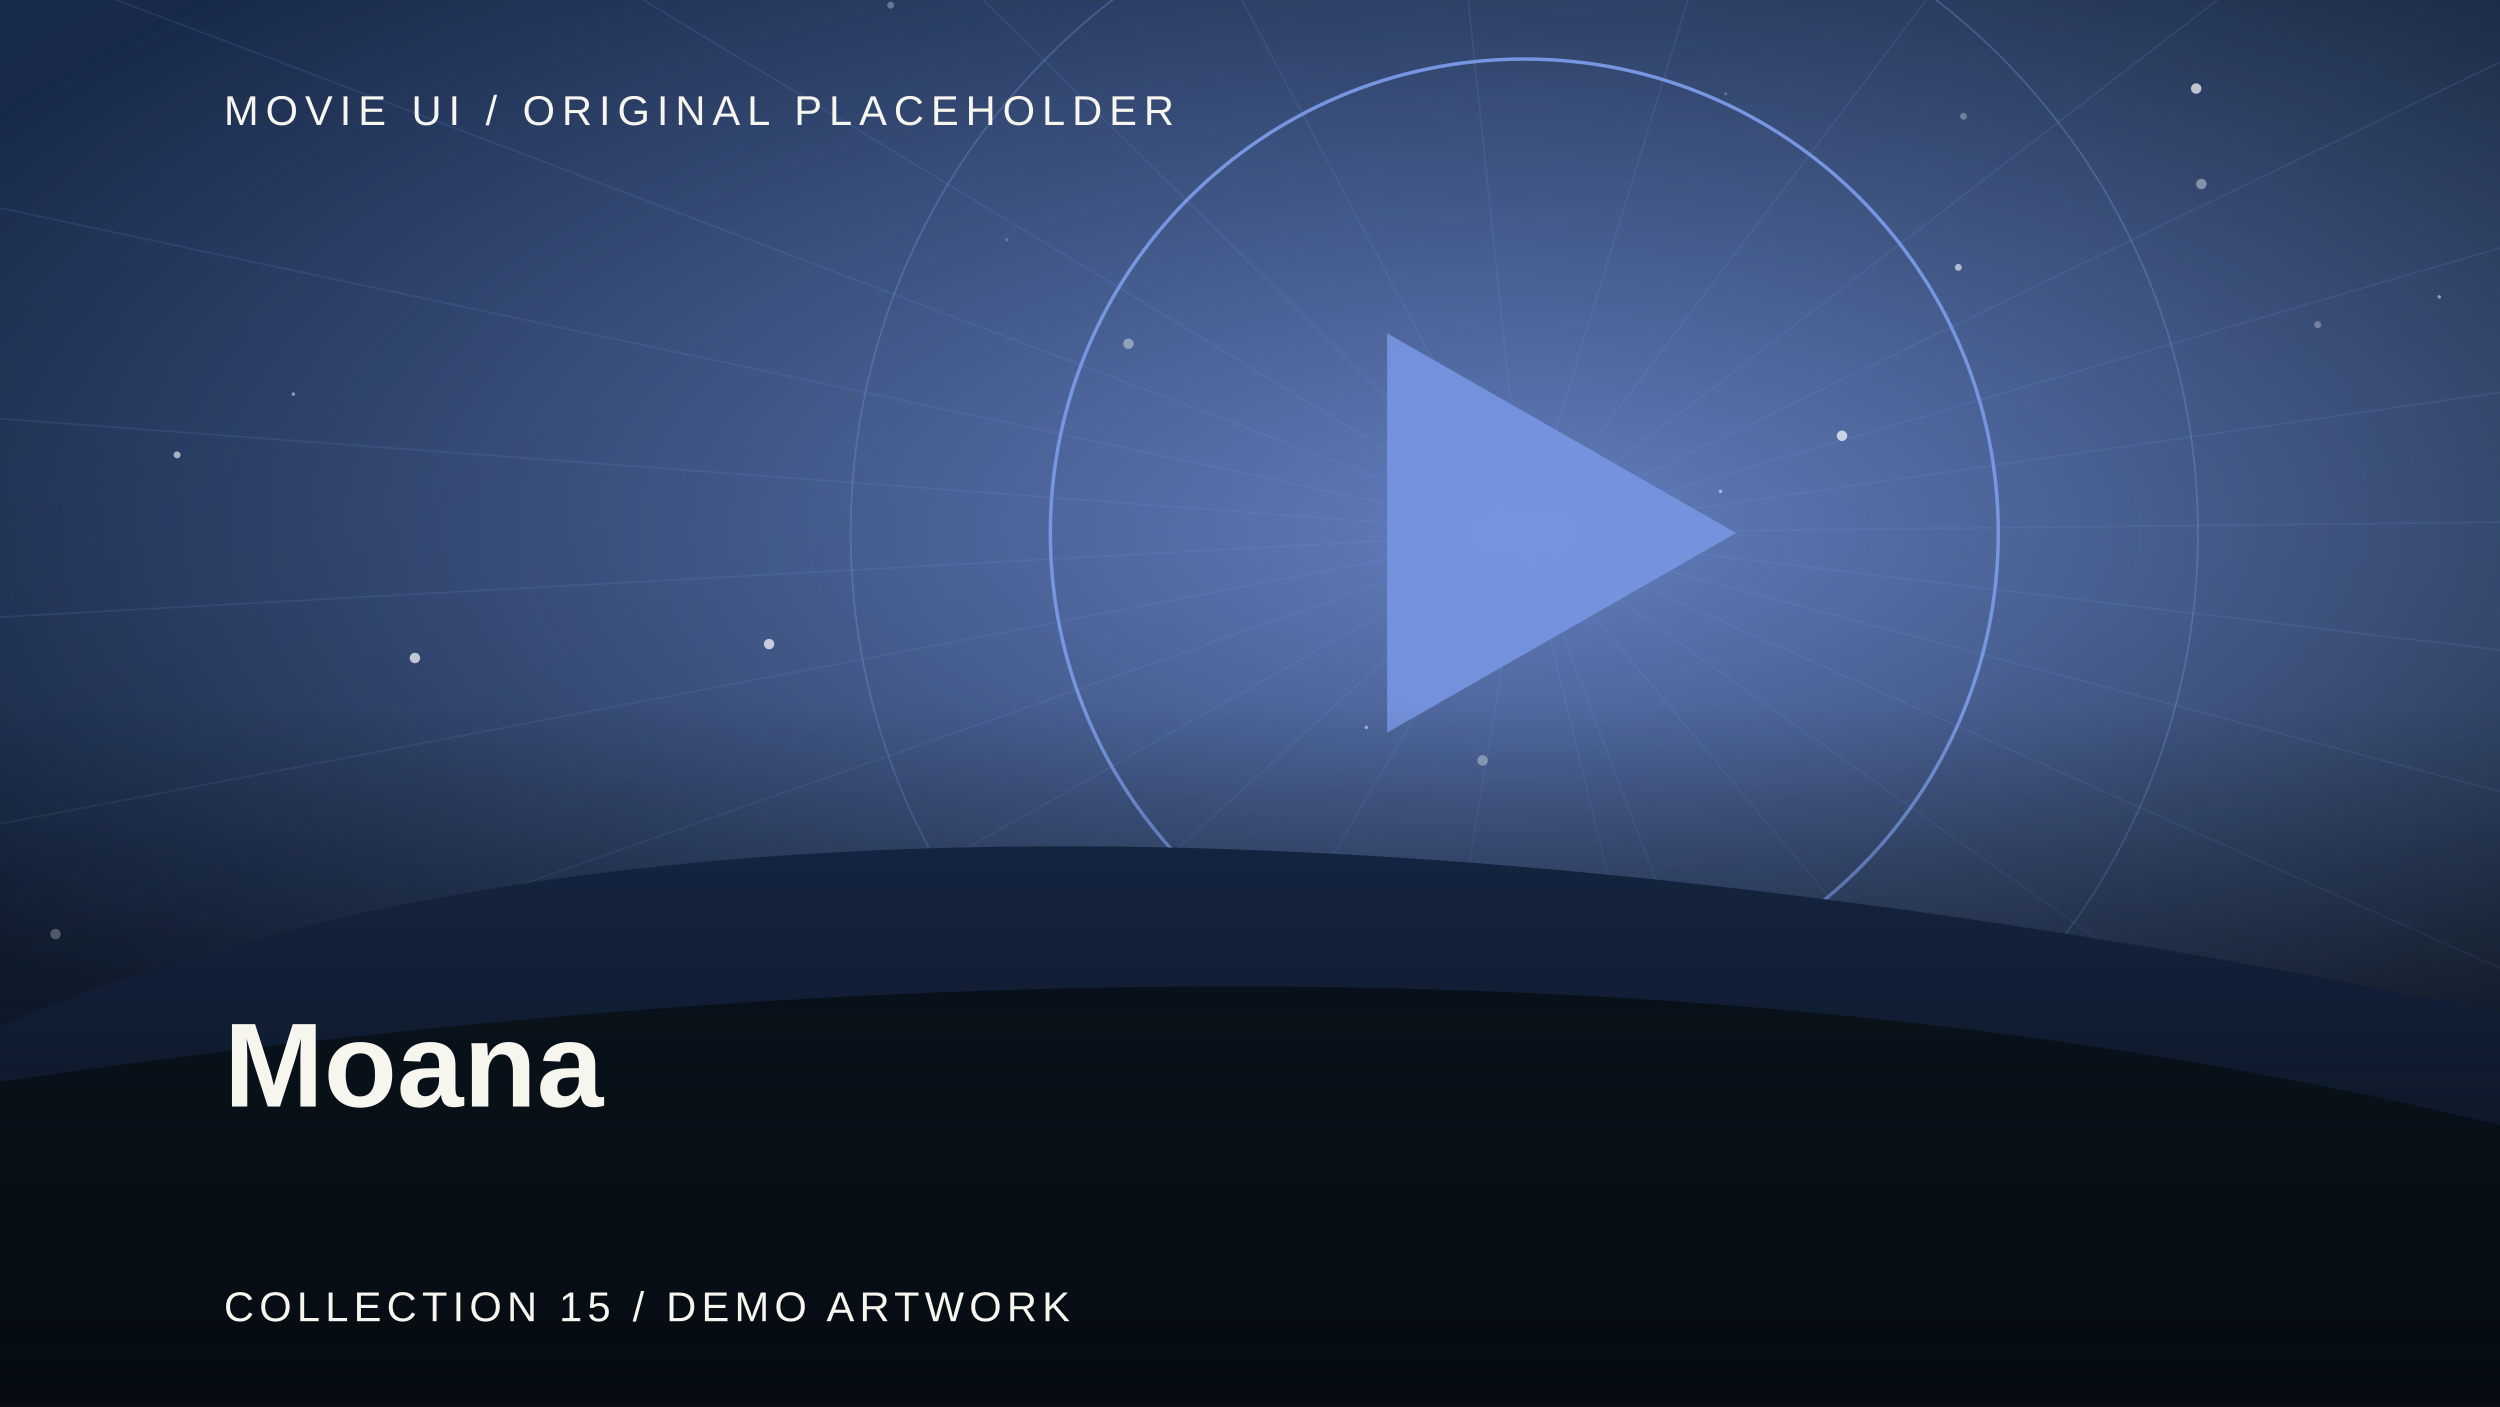
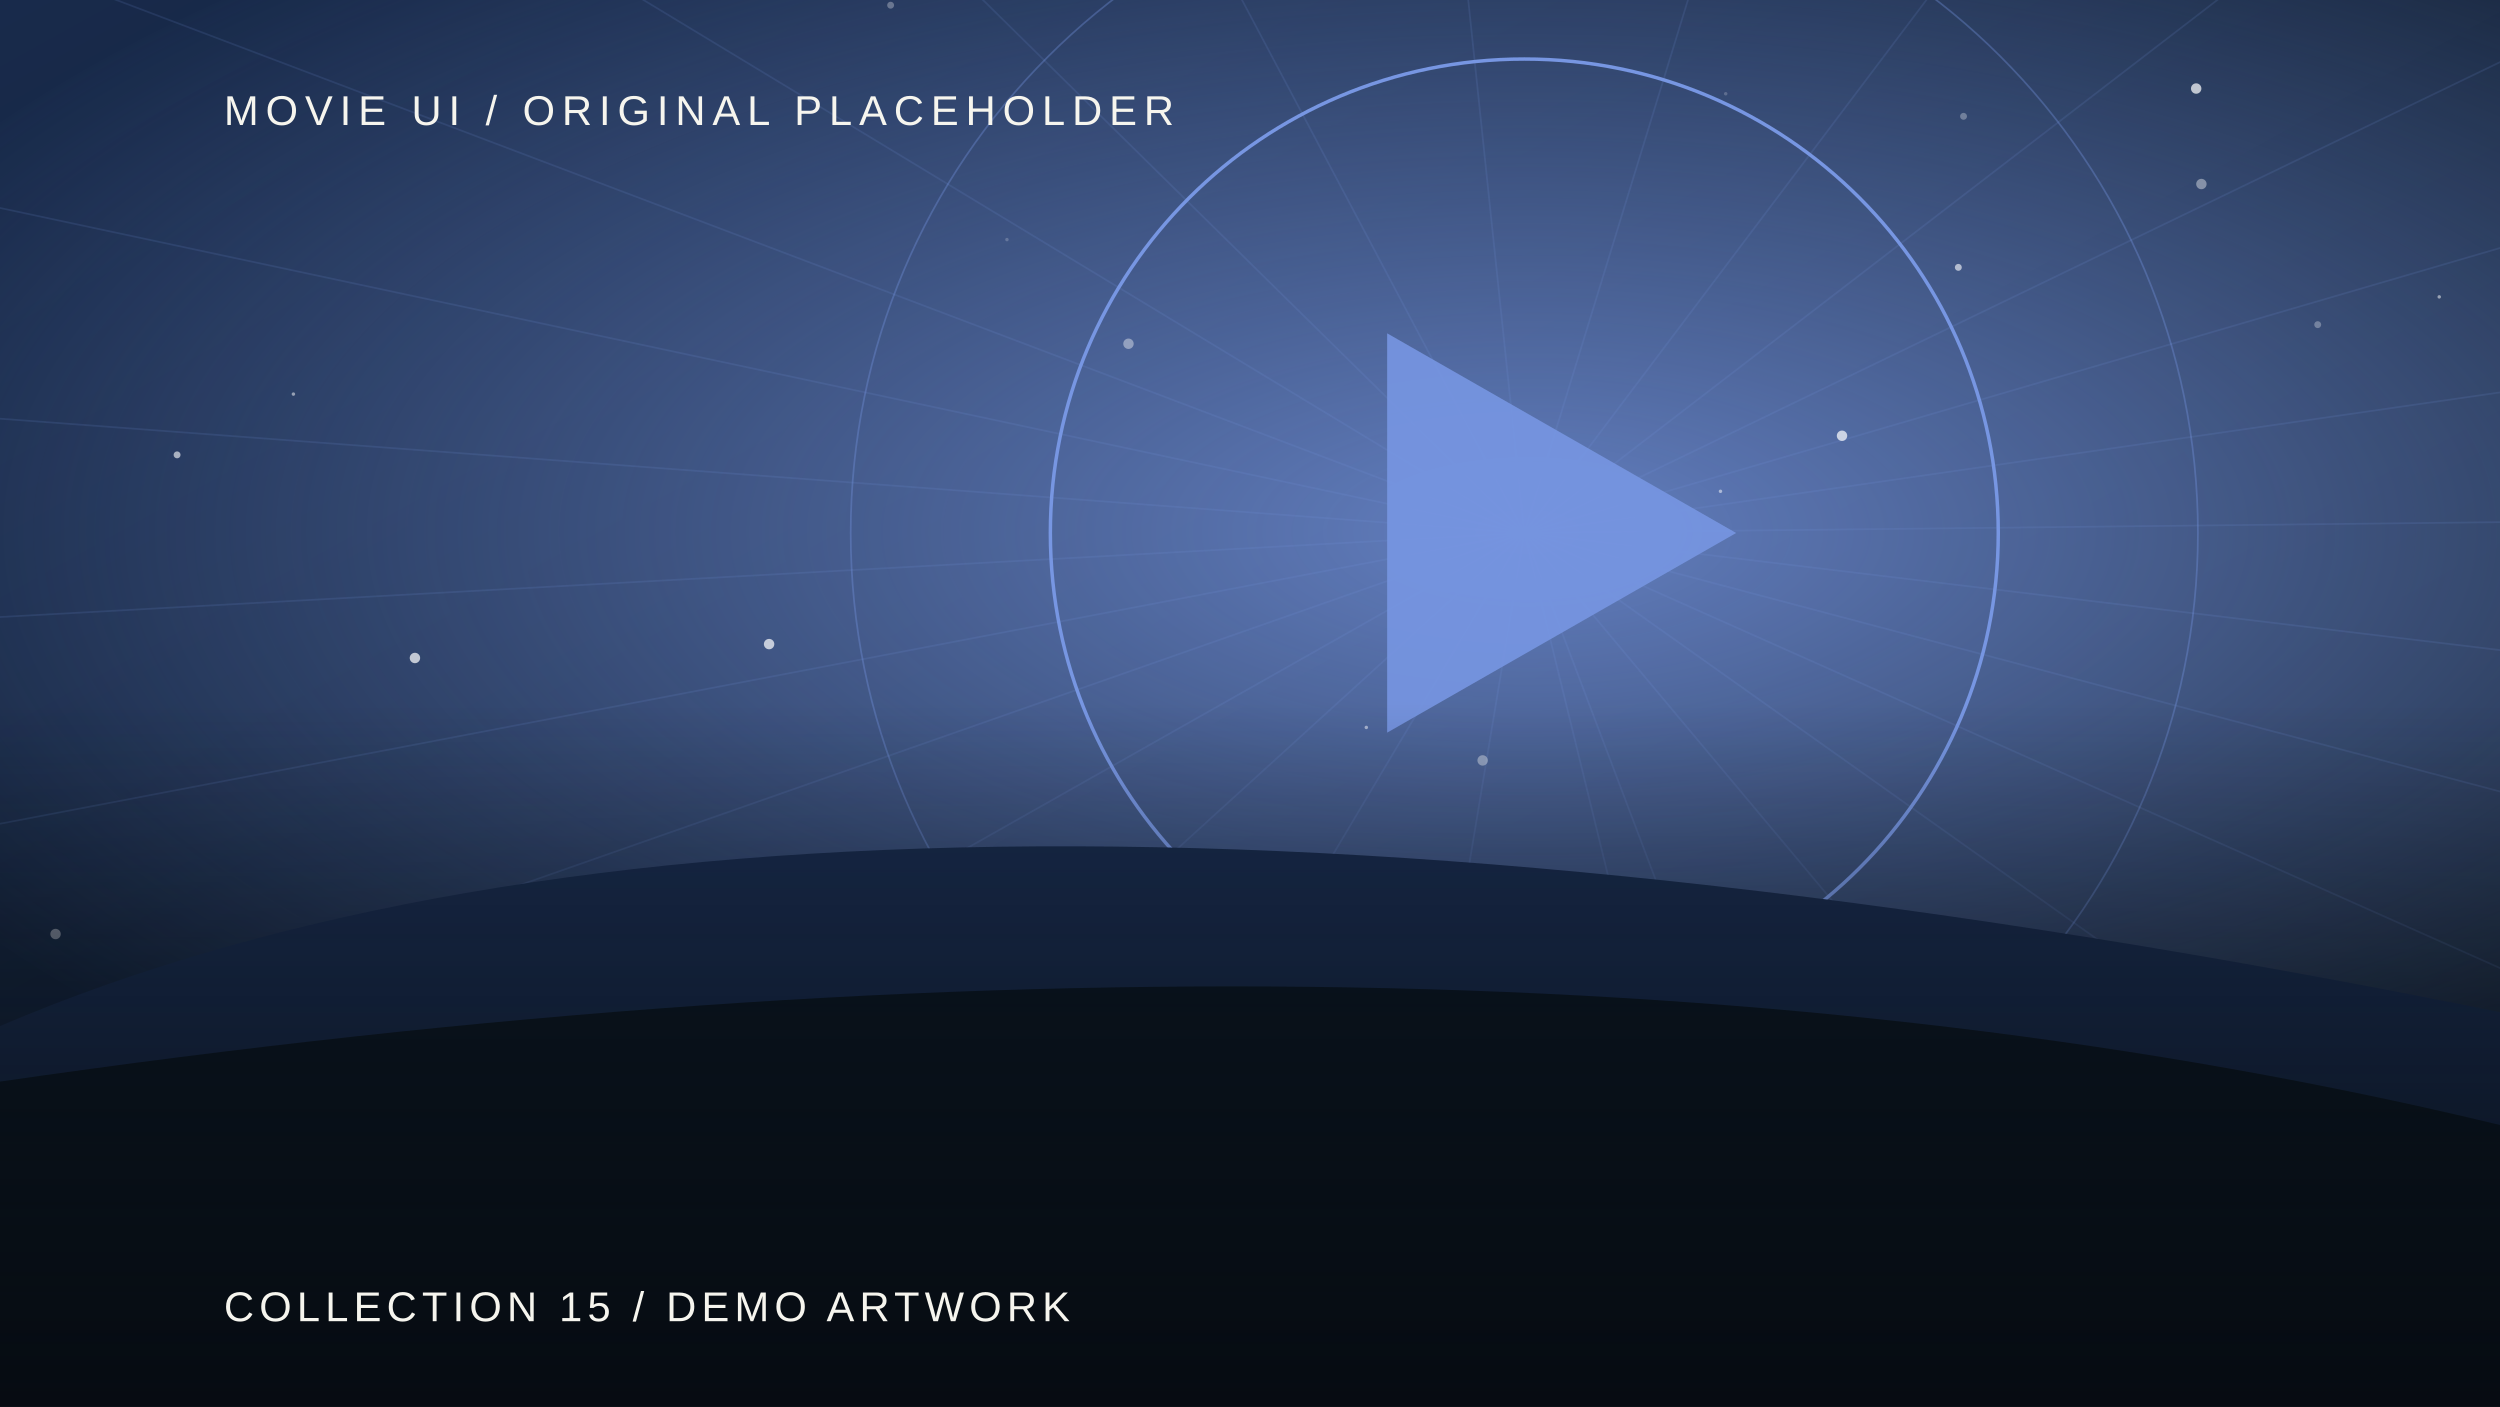
<svg xmlns="http://www.w3.org/2000/svg" width="1440" height="810" viewBox="0 0 1440 810" role="img" aria-label="Original abstract placeholder for Moana">
  <defs>
    <linearGradient id="bg" x2="1" y2="1">
      <stop stop-color="#182a4b" />
      <stop offset="1" stop-color="#0b151c" />
    </linearGradient>
    <radialGradient id="glow">
      <stop stop-color="#7796e2" stop-opacity=".8" />
      <stop offset="1" stop-color="#7796e2" stop-opacity="0" />
    </radialGradient>
    <linearGradient id="shade" x2="0" y2="1">
      <stop stop-color="#060b11" stop-opacity="0" />
      <stop offset="1" stop-color="#060b11" stop-opacity=".95" />
    </linearGradient>
  </defs>
  <path fill="url(#bg)" d="M0 0h1440v810H0z" />
  <ellipse cx="878" cy="307" rx="1036" ry="445" fill="url(#glow)" />
  <g stroke="#7796e2" stroke-width="1" opacity=".14">
    <path d="M878 307 L1074 1109" />
    <path d="M878 307 L744 1113" />
    <path d="M878 307 L421 1075" />
    <path d="M878 307 L121 996" />
    <path d="M878 307 L-137 881" />
    <path d="M878 307 L-343 735" />
    <path d="M878 307 L-485 567" />
    <path d="M878 307 L-555 386" />
    <path d="M878 307 L-549 200" />
    <path d="M878 307 L-468 20" />
    <path d="M878 307 L-316 -145" />
    <path d="M878 307 L-102 -286" />
    <path d="M878 307 L164 -396" />
    <path d="M878 307 L467 -469" />
    <path d="M878 307 L793 -501" />
    <path d="M878 307 L1123 -491" />
    <path d="M878 307 L1440 -438" />
    <path d="M878 307 L1727 -346" />
    <path d="M878 307 L1970 -220" />
    <path d="M878 307 L2155 -66" />
    <path d="M878 307 L2273 106" />
    <path d="M878 307 L2317 291" />
    <path d="M878 307 L2286 476" />
    <path d="M878 307 L2180 652" />
    <path d="M878 307 L2006 810" />
    <path d="M878 307 L1772 941" />
    <path d="M878 307 L1491 1039" />
    <path d="M878 307 L1178 1099" />
  </g>
  <g fill="#fff">
    <circle cx="994" cy="54" r="1" opacity=".2" />
    <circle cx="1131" cy="67" r="2" opacity=".3" />
    <circle cx="1268" cy="106" r="3" opacity=".4" />
    <circle cx="1405" cy="171" r="1" opacity=".5" />
    <circle cx="102" cy="262" r="2" opacity=".6" />
    <circle cx="239" cy="379" r="3" opacity=".7" />
    <circle cx="376" cy="522" r="1" opacity=".2" />
    <circle cx="513" cy="3" r="2" opacity=".3" />
    <circle cx="650" cy="198" r="3" opacity=".4" />
    <circle cx="787" cy="419" r="1" opacity=".5" />
    <circle cx="924" cy="666" r="2" opacity=".6" />
    <circle cx="1061" cy="251" r="3" opacity=".7" />
    <circle cx="1198" cy="550" r="1" opacity=".2" />
    <circle cx="1335" cy="187" r="2" opacity=".3" />
    <circle cx="32" cy="538" r="3" opacity=".4" />
    <circle cx="169" cy="227" r="1" opacity=".5" />
    <circle cx="306" cy="630" r="2" opacity=".6" />
    <circle cx="443" cy="371" r="3" opacity=".7" />
    <circle cx="580" cy="138" r="1" opacity=".2" />
    <circle cx="717" cy="619" r="2" opacity=".3" />
    <circle cx="854" cy="438" r="3" opacity=".4" />
    <circle cx="991" cy="283" r="1" opacity=".5" />
    <circle cx="1128" cy="154" r="2" opacity=".6" />
    <circle cx="1265" cy="51" r="3" opacity=".7" />
    <circle cx="1402" cy="662" r="1" opacity=".2" />
    <circle cx="99" cy="611" r="2" opacity=".3" />
    <circle cx="236" cy="586" r="3" opacity=".4" />
    <circle cx="373" cy="587" r="1" opacity=".5" />
    <circle cx="510" cy="614" r="2" opacity=".6" />
    <circle cx="647" cy="667" r="3" opacity=".7" />
  </g>
  <circle cx="878" cy="307" r="273" fill="none" stroke="#7796e2" stroke-width="2" />
  <circle cx="878" cy="307" r="388" fill="none" stroke="#7796e2" stroke-opacity=".35" />
  <path d="M799 192l201 115-201 115z" fill="#7796e2" opacity=".9" />
  <path d="M0 591Q475 388 1440 583V810H0z" fill="#182a4b" />
  <path d="M0 623Q835 502 1440 648V810H0z" fill="#0a1520" />
  <path fill="url(#shade)" d="M0 405h1440v406H0z" />
  <g fill="#f6f5ee" font-family="Arial,sans-serif">
    <text x="129" y="72" font-size="24" letter-spacing="4">MOVIE UI / ORIGINAL PLACEHOLDER</text>
-     <text x="129" y="558" font-size="69" font-weight="700">
-       <tspan x="129" dy="1.15em">Moana</tspan>
-     </text>
    <text x="129" y="761" font-size="24" letter-spacing="3">COLLECTION 15 / DEMO ARTWORK</text>
  </g>
</svg>
